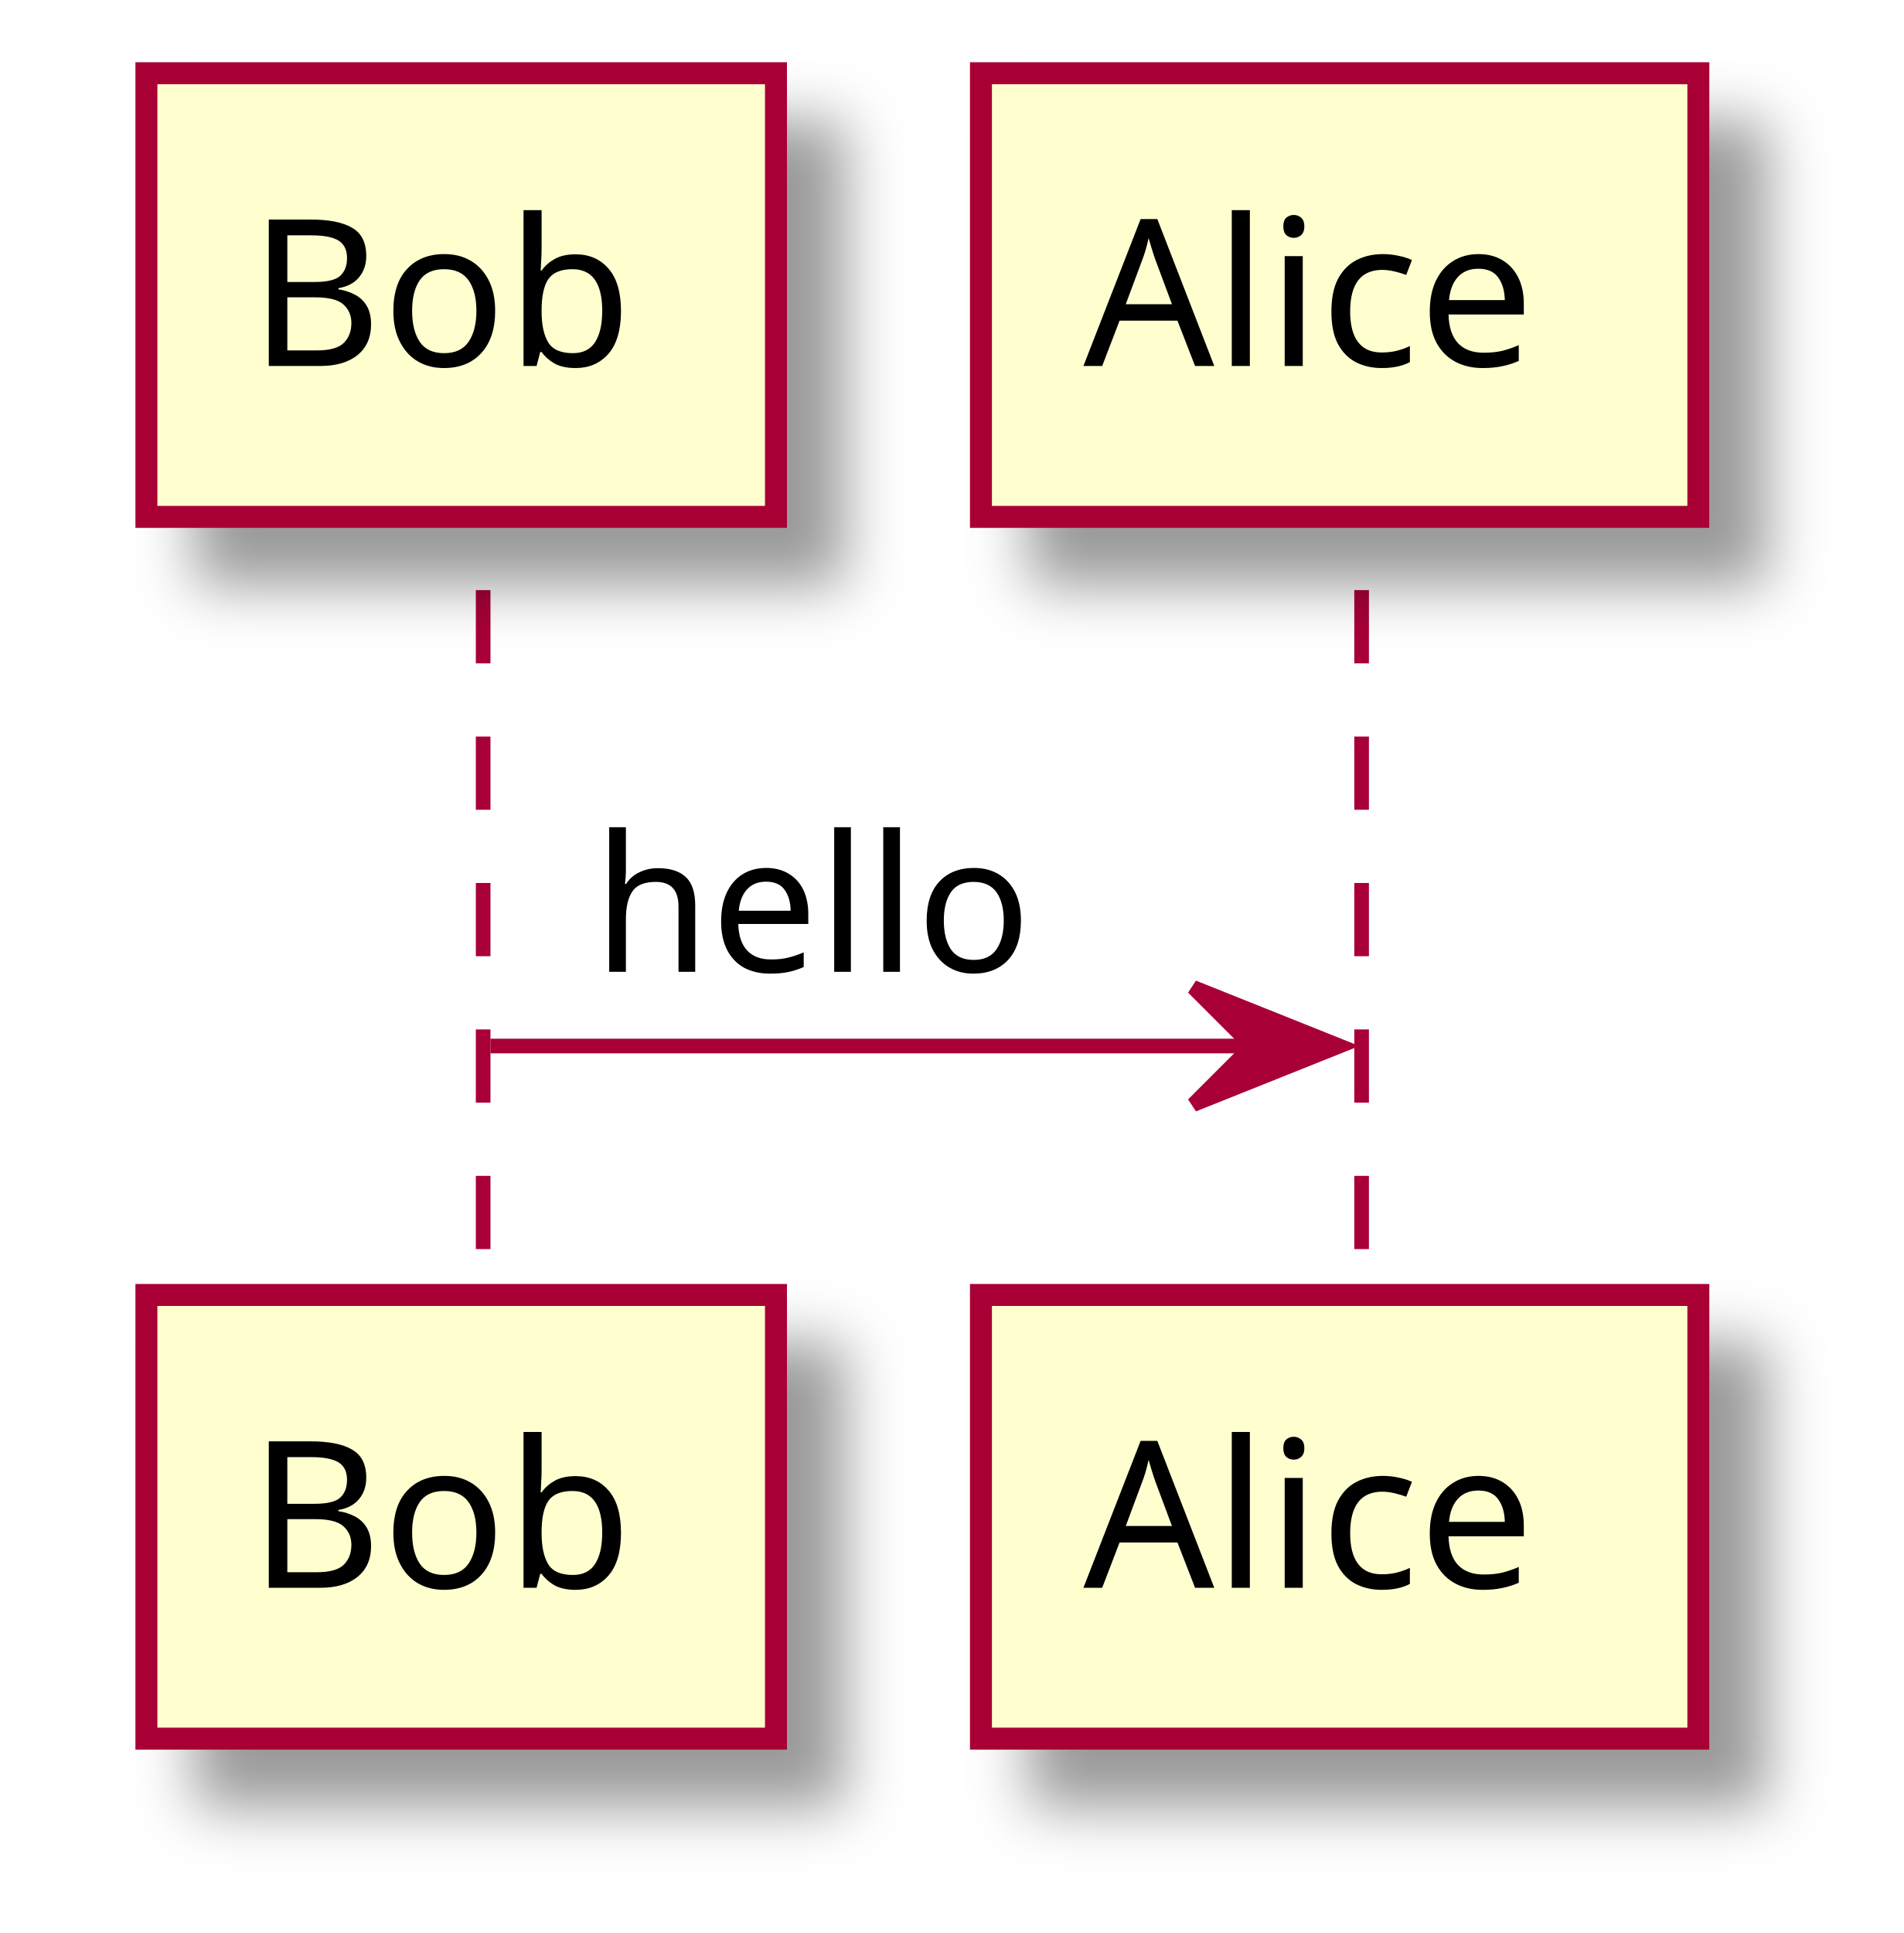
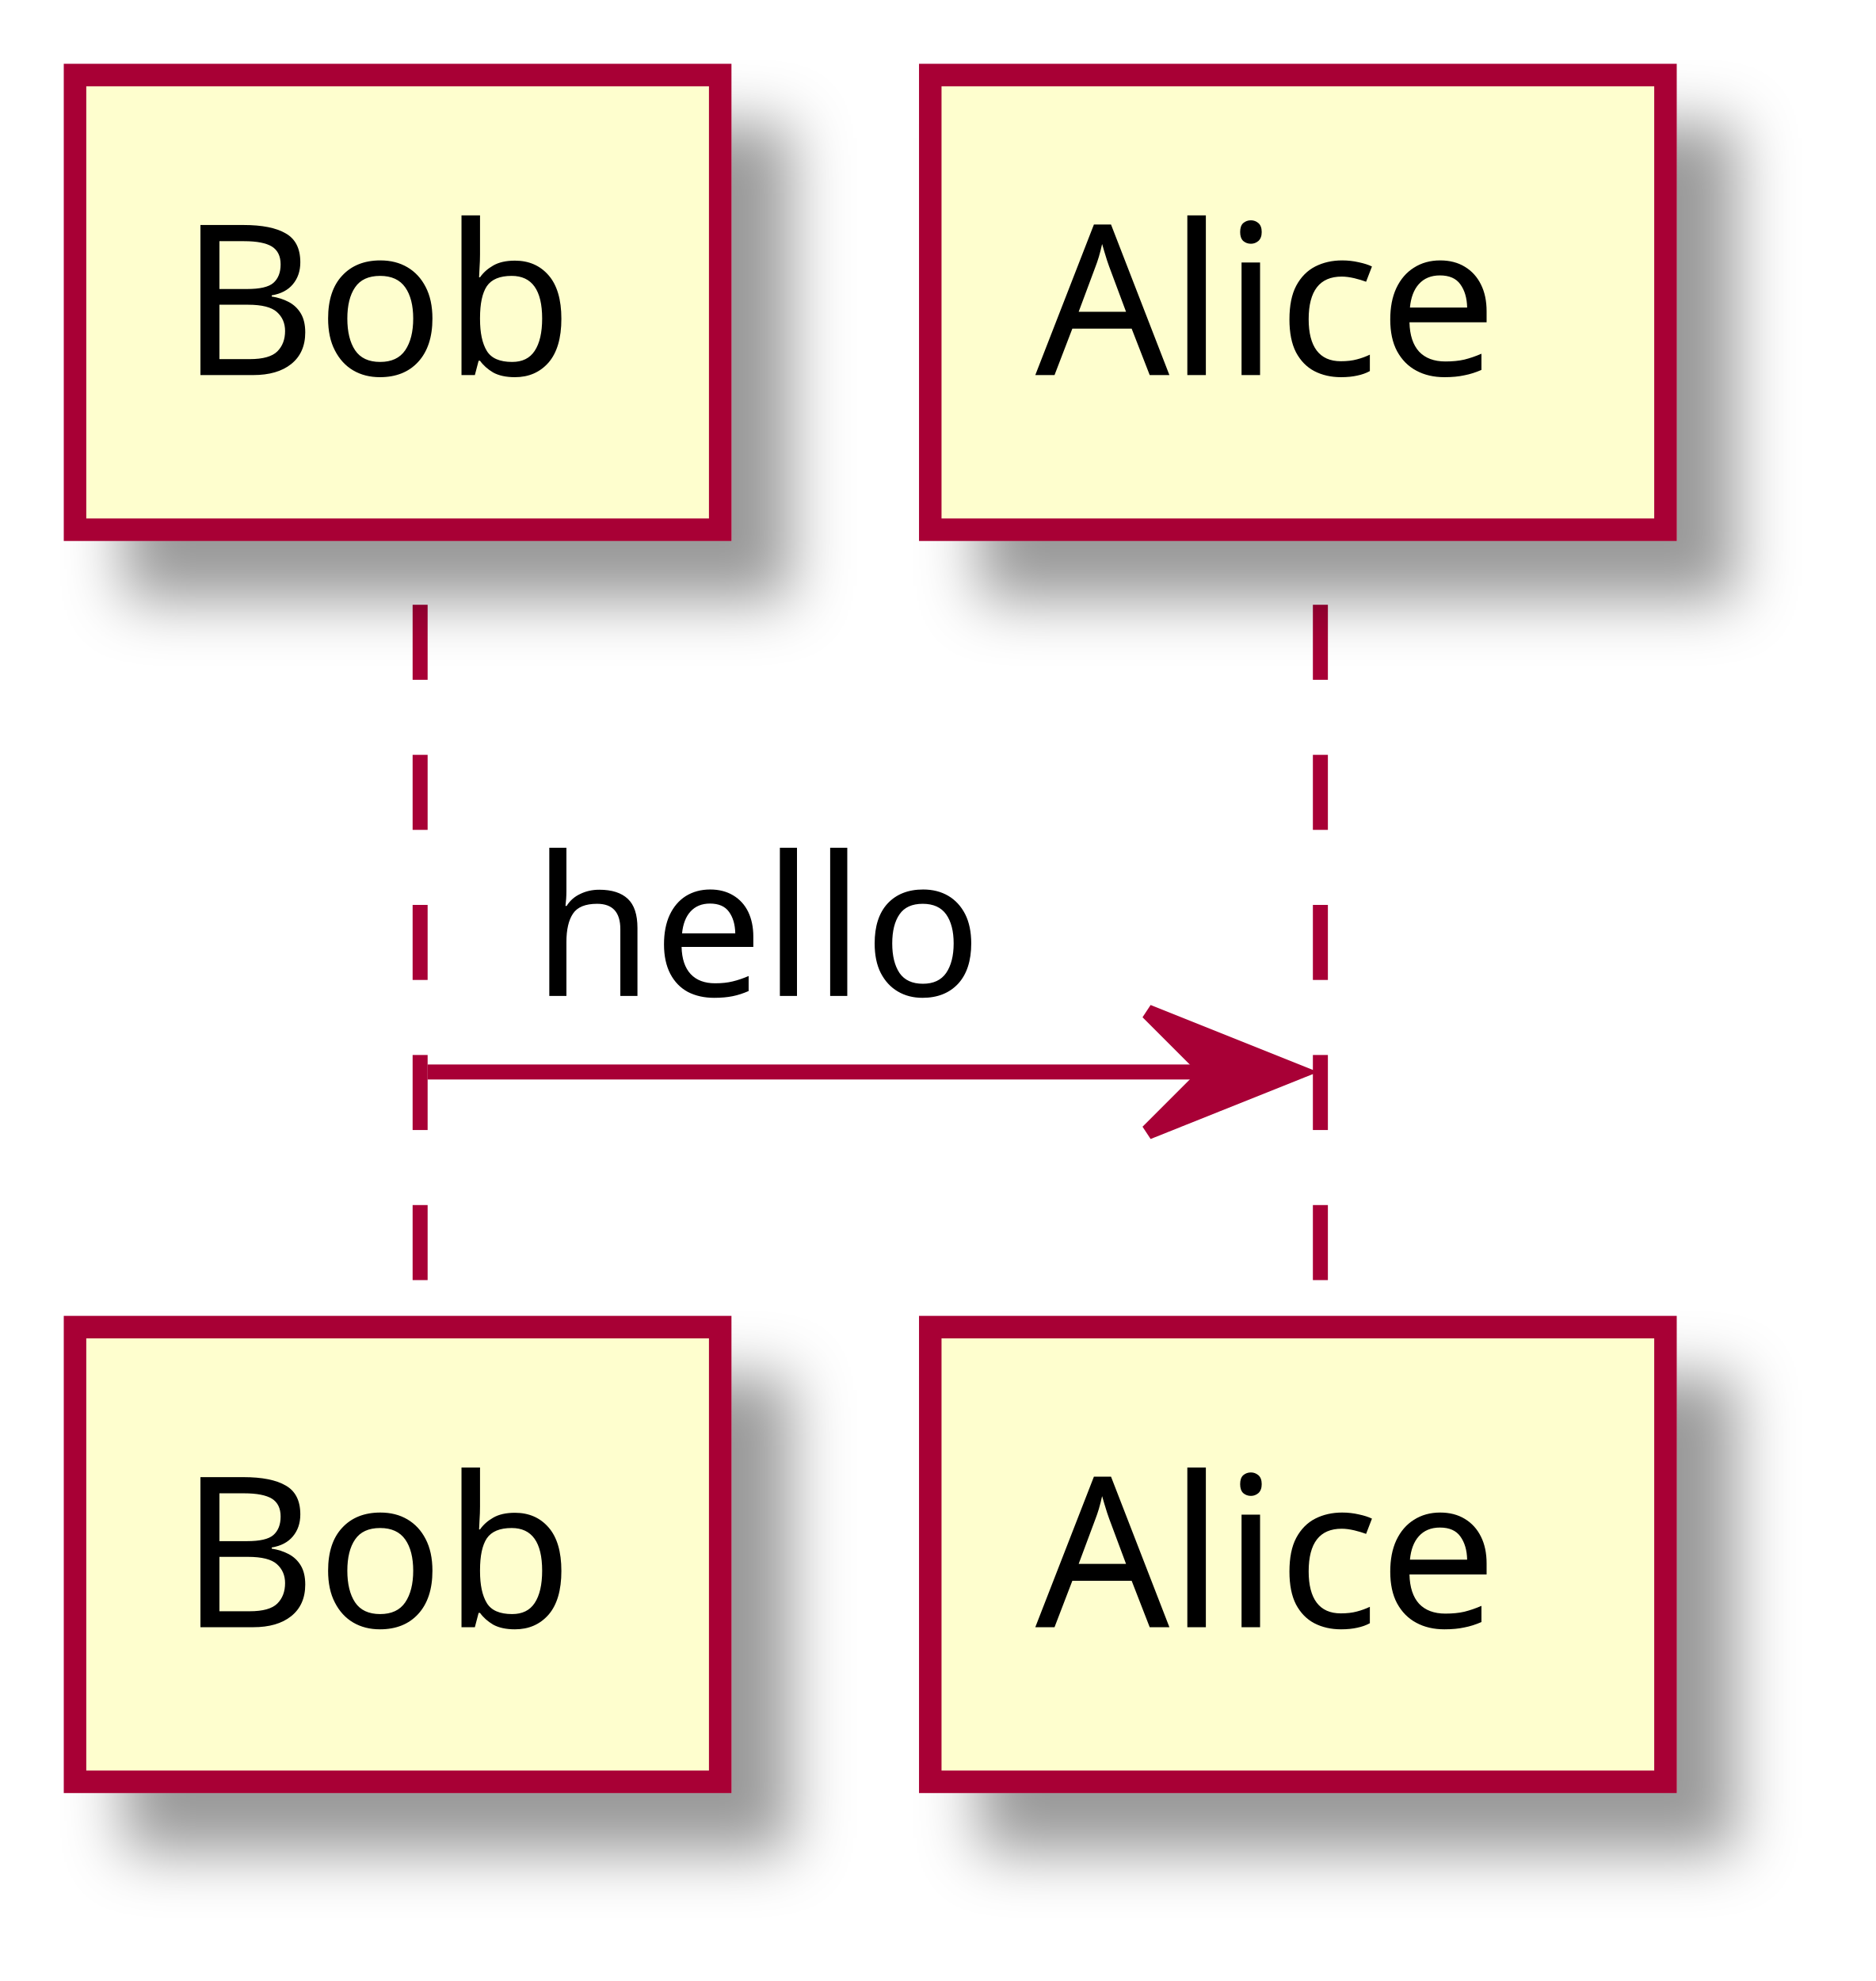
- <svg xmlns="http://www.w3.org/2000/svg" contentScriptType="application/ecmascript" contentStyleType="text/css" height="132px" preserveAspectRatio="none" style="width:130px;height:132px;" version="1.1" viewBox="0 0 130 132" width="130px" zoomAndPan="magnify">
+ <svg xmlns="http://www.w3.org/2000/svg" contentScriptType="application/ecmascript" contentStyleType="text/css" height="132px" preserveAspectRatio="none" style="width:125px;height:132px;" version="1.1" viewBox="0 0 125 132" width="125px" zoomAndPan="magnify">
  <defs>
    <filter height="300%" id="f1ovyoxgkqkxtz" width="300%" x="-1" y="-1">
      <feGaussianBlur result="blurOut" stdDeviation="2.0" />
      <feColorMatrix in="blurOut" result="blurOut2" type="matrix" values="0 0 0 0 0 0 0 0 0 0 0 0 0 0 0 0 0 0 .4 0" />
      <feOffset dx="4.0" dy="4.0" in="blurOut2" result="blurOut3" />
      <feBlend in="SourceGraphic" in2="blurOut3" mode="normal" />
    </filter>
  </defs>
  <g>
-     <line style="stroke:#A80036;stroke-width:1.0;stroke-dasharray:5.0,5.0;" x1="33" x2="33" y1="40.297" y2="89.43" />
-     <line style="stroke:#A80036;stroke-width:1.0;stroke-dasharray:5.0,5.0;" x1="93" x2="93" y1="40.297" y2="89.43" />
-     <rect fill="#FEFECE" filter="url(#f1ovyoxgkqkxtz)" height="30.297" style="stroke:#A80036;stroke-width:1.5;" width="43" x="10" y="5" />
-     <text fill="#000000" font-family="sans-serif" font-size="14" lengthAdjust="spacing" textLength="29" x="17" y="24.995">Bob</text>
-     <rect fill="#FEFECE" filter="url(#f1ovyoxgkqkxtz)" height="30.297" style="stroke:#A80036;stroke-width:1.5;" width="43" x="10" y="88.43" />
-     <text fill="#000000" font-family="sans-serif" font-size="14" lengthAdjust="spacing" textLength="29" x="17" y="108.425">Bob</text>
-     <rect fill="#FEFECE" filter="url(#f1ovyoxgkqkxtz)" height="30.297" style="stroke:#A80036;stroke-width:1.5;" width="49" x="67" y="5" />
-     <text fill="#000000" font-family="sans-serif" font-size="14" lengthAdjust="spacing" textLength="35" x="74" y="24.995">Alice</text>
-     <rect fill="#FEFECE" filter="url(#f1ovyoxgkqkxtz)" height="30.297" style="stroke:#A80036;stroke-width:1.5;" width="49" x="67" y="88.43" />
-     <text fill="#000000" font-family="sans-serif" font-size="14" lengthAdjust="spacing" textLength="35" x="74" y="108.425">Alice</text>
-     <polygon fill="#A80036" points="81.5,67.43,91.5,71.43,81.5,75.43,85.5,71.43" style="stroke:#A80036;stroke-width:1.0;" />
-     <line style="stroke:#A80036;stroke-width:1.0;" x1="33.5" x2="87.5" y1="71.43" y2="71.43" />
-     <text fill="#000000" font-family="sans-serif" font-size="13" lengthAdjust="spacing" textLength="30" x="40.5" y="66.364">hello</text>
+     <line style="stroke:#A80036;stroke-width:1.0;stroke-dasharray:5.0,5.0;" x1="28" x2="28" y1="40.297" y2="89.43" />
+     <line style="stroke:#A80036;stroke-width:1.0;stroke-dasharray:5.0,5.0;" x1="88" x2="88" y1="40.297" y2="89.43" />
+     <rect fill="#FEFECE" filter="url(#f1ovyoxgkqkxtz)" height="30.297" style="stroke:#A80036;stroke-width:1.5;" width="43" x="5" y="5" />
+     <text fill="#000000" font-family="sans-serif" font-size="14" lengthAdjust="spacing" textLength="29" x="12" y="24.995">Bob</text>
+     <rect fill="#FEFECE" filter="url(#f1ovyoxgkqkxtz)" height="30.297" style="stroke:#A80036;stroke-width:1.5;" width="43" x="5" y="88.43" />
+     <text fill="#000000" font-family="sans-serif" font-size="14" lengthAdjust="spacing" textLength="29" x="12" y="108.425">Bob</text>
+     <rect fill="#FEFECE" filter="url(#f1ovyoxgkqkxtz)" height="30.297" style="stroke:#A80036;stroke-width:1.5;" width="49" x="62" y="5" />
+     <text fill="#000000" font-family="sans-serif" font-size="14" lengthAdjust="spacing" textLength="35" x="69" y="24.995">Alice</text>
+     <rect fill="#FEFECE" filter="url(#f1ovyoxgkqkxtz)" height="30.297" style="stroke:#A80036;stroke-width:1.5;" width="49" x="62" y="88.43" />
+     <text fill="#000000" font-family="sans-serif" font-size="14" lengthAdjust="spacing" textLength="35" x="69" y="108.425">Alice</text>
+     <polygon fill="#A80036" points="76.5,67.43,86.5,71.43,76.5,75.43,80.5,71.43" style="stroke:#A80036;stroke-width:1.0;" />
+     <line style="stroke:#A80036;stroke-width:1.0;" x1="28.5" x2="82.5" y1="71.43" y2="71.43" />
+     <text fill="#000000" font-family="sans-serif" font-size="13" lengthAdjust="spacing" textLength="30" x="35.5" y="66.364">hello</text>
  </g>
</svg>
